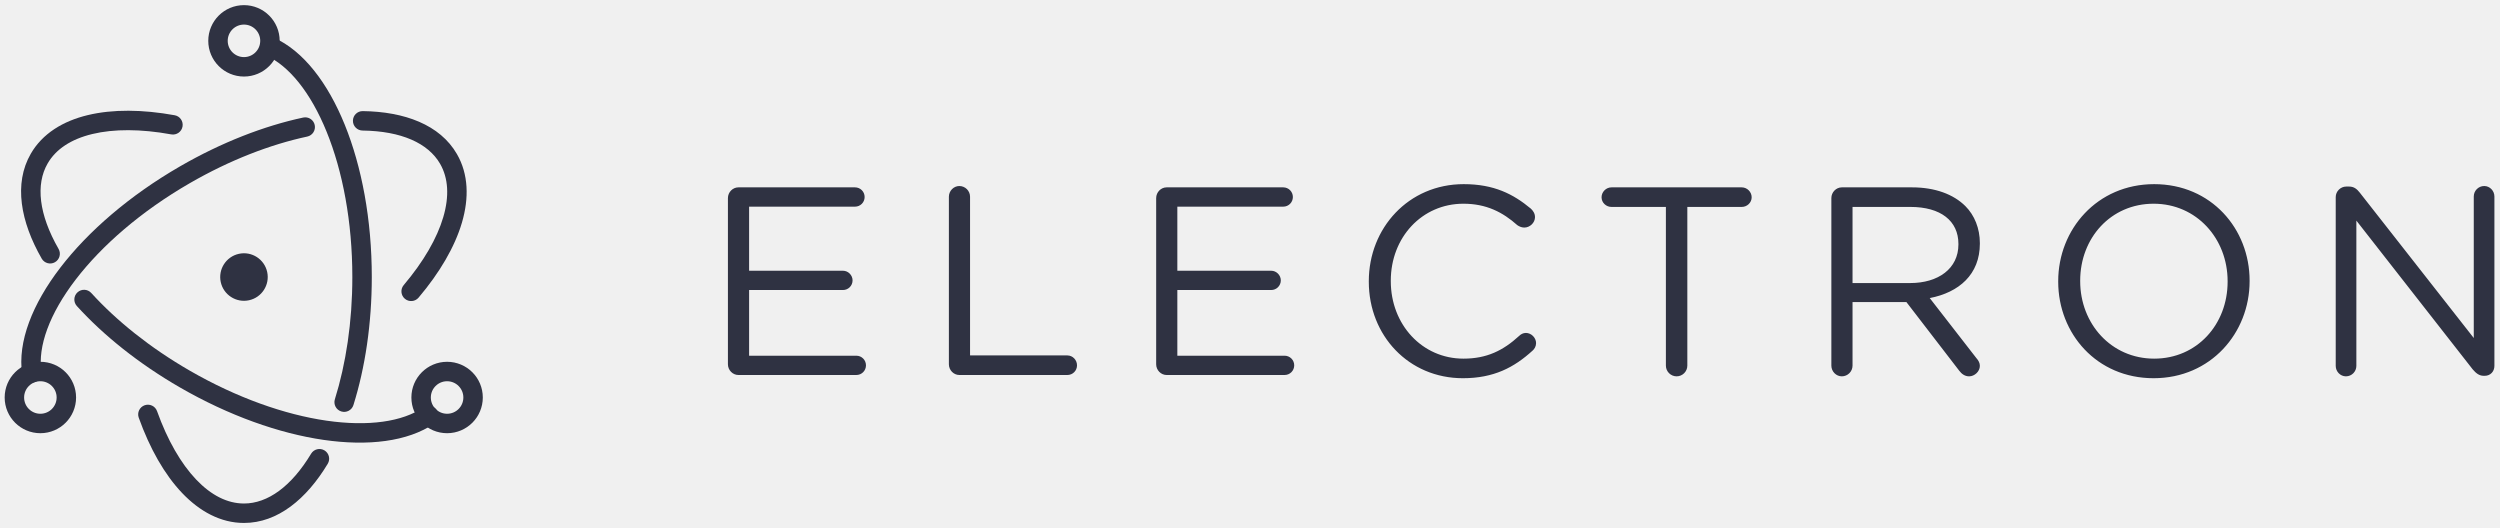
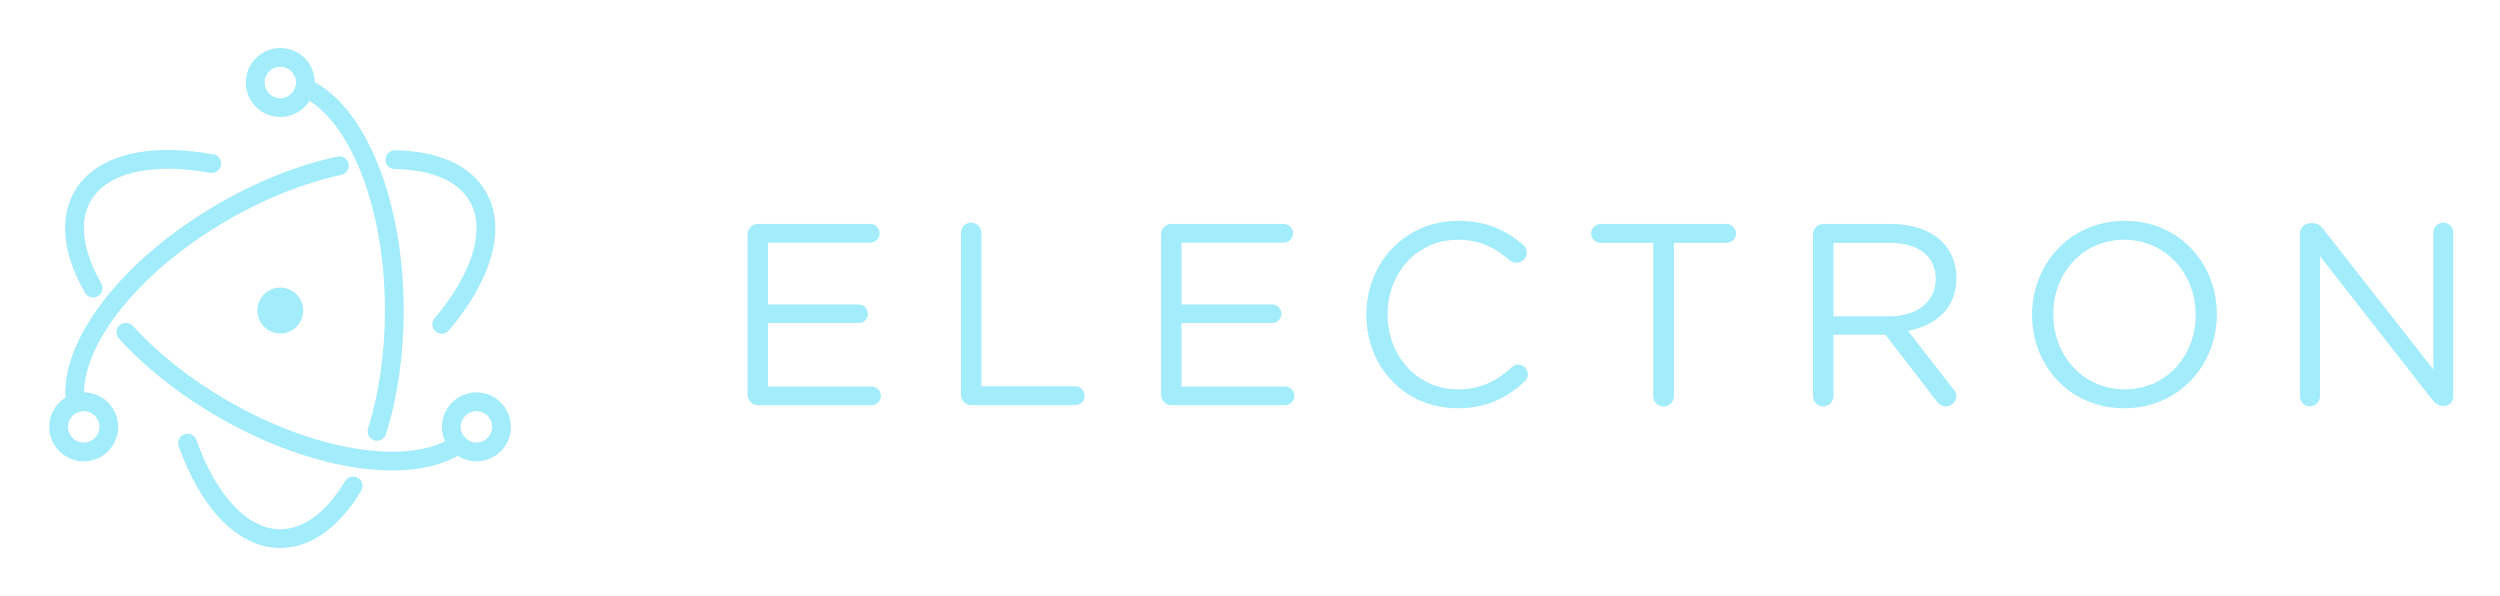
- <svg xmlns="http://www.w3.org/2000/svg" width="360" height="76" viewBox="0 0 360 76" fill="none">
-   <g clip-path="url(#clip0)">
-     <path fill-rule="evenodd" clip-rule="evenodd" d="M106.327 54H123.311C124.083 54 124.7 53.382 124.7 52.61C124.7 51.838 124.083 51.221 123.311 51.221H107.871V41.764H121.381C122.153 41.764 122.77 41.146 122.77 40.374C122.77 39.641 122.153 38.985 121.381 38.985H107.871V29.759H123.118C123.89 29.759 124.507 29.142 124.507 28.37C124.507 27.598 123.89 26.98 123.118 26.98H106.327C105.516 26.98 104.821 27.675 104.821 28.524V52.456C104.821 53.305 105.516 54 106.327 54ZM136.639 52.456C136.639 53.305 137.334 54 138.144 54H153.7C154.472 54 155.09 53.382 155.09 52.61C155.09 51.838 154.472 51.182 153.7 51.182H139.688V28.331C139.688 27.482 138.993 26.787 138.144 26.787C137.334 26.787 136.639 27.482 136.639 28.331V52.456ZM167.993 54H184.977C185.749 54 186.367 53.382 186.367 52.61C186.367 51.838 185.749 51.221 184.977 51.221H169.537V41.764H183.047C183.819 41.764 184.437 41.146 184.437 40.374C184.437 39.641 183.819 38.985 183.047 38.985H169.537V29.759H184.784C185.556 29.759 186.174 29.142 186.174 28.37C186.174 27.598 185.556 26.98 184.784 26.98H167.993C167.182 26.98 166.488 27.675 166.488 28.524V52.456C166.488 53.305 167.182 54 167.993 54ZM210.657 54.463C215.096 54.463 218.03 52.919 220.693 50.487C220.963 50.256 221.195 49.87 221.195 49.407C221.195 48.635 220.5 47.94 219.728 47.94C219.342 47.94 218.995 48.133 218.763 48.364C216.447 50.487 214.092 51.645 210.734 51.645C204.79 51.645 200.274 46.743 200.274 40.49V40.413C200.274 34.198 204.751 29.335 210.734 29.335C214.054 29.335 216.408 30.57 218.493 32.423C218.724 32.577 219.072 32.77 219.496 32.77C220.307 32.77 221.04 32.075 221.04 31.265C221.04 30.724 220.732 30.3 220.423 30.029C217.914 27.945 215.135 26.517 210.773 26.517C202.821 26.517 197.108 32.847 197.108 40.49V40.567C197.108 48.326 202.86 54.463 210.657 54.463ZM239.888 52.649C239.888 53.498 240.583 54.193 241.432 54.193C242.281 54.193 242.976 53.498 242.976 52.649V29.798H250.812C251.584 29.798 252.24 29.18 252.24 28.408C252.24 27.636 251.584 26.98 250.812 26.98H232.052C231.28 26.98 230.624 27.636 230.624 28.408C230.624 29.18 231.28 29.798 232.052 29.798H239.888V52.649ZM263.716 52.649V28.524C263.716 27.675 264.41 26.98 265.221 26.98H275.334C278.654 26.98 281.317 27.984 283.016 29.682C284.328 30.994 285.1 32.886 285.1 35.009V35.086C285.1 39.525 282.089 42.111 277.882 42.922L284.598 51.568C284.907 51.916 285.1 52.263 285.1 52.688C285.1 53.498 284.328 54.193 283.556 54.193C282.938 54.193 282.475 53.846 282.128 53.382L274.524 43.501H266.765V52.649C266.765 53.498 266.07 54.193 265.221 54.193C264.41 54.193 263.716 53.498 263.716 52.649ZM266.765 40.76H275.064C279.117 40.76 282.012 38.676 282.012 35.202V35.125C282.012 31.805 279.464 29.798 275.103 29.798H266.765V40.76ZM310.124 54.463C301.902 54.463 296.382 48.017 296.382 40.567V40.49C296.382 33.04 301.979 26.517 310.201 26.517C318.423 26.517 323.943 32.963 323.943 40.413V40.49C323.943 47.94 318.346 54.463 310.124 54.463ZM310.201 51.645C316.377 51.645 320.777 46.705 320.777 40.567V40.49C320.777 34.353 316.3 29.335 310.124 29.335C303.948 29.335 299.547 34.275 299.547 40.413V40.49C299.547 46.627 304.025 51.645 310.201 51.645ZM336.344 52.688C336.344 53.498 337 54.193 337.811 54.193C338.66 54.193 339.316 53.498 339.316 52.688V31.766L356.069 53.189C356.532 53.73 356.995 54.116 357.651 54.116H357.806C358.616 54.116 359.195 53.498 359.195 52.688V28.292C359.195 27.482 358.539 26.787 357.729 26.787C356.879 26.787 356.223 27.482 356.223 28.292V48.673L339.818 27.752C339.394 27.212 338.969 26.864 338.274 26.864H337.85C337.039 26.864 336.344 27.559 336.344 28.37V52.688Z" fill="#2F3242" />
-     <path d="M24.656 19.351C25.417 19.49 26.146 18.985 26.284 18.225C26.423 17.464 25.919 16.735 25.158 16.596L24.656 19.351ZM5.647 22.837L6.86 23.537L5.647 22.837ZM6.005 37.239C6.39 37.91 7.245 38.142 7.916 37.757C8.587 37.373 8.819 36.517 8.434 35.846L6.005 37.239ZM13.14 42.188C12.62 41.616 11.734 41.574 11.162 42.095C10.591 42.615 10.549 43.5 11.069 44.072L13.14 42.188ZM26.6 54.571L25.9 55.783L25.9 55.783L26.6 54.571ZM62.532 60.993C63.17 60.558 63.335 59.687 62.9 59.048C62.464 58.409 61.593 58.245 60.954 58.68L62.532 60.993ZM25.158 16.596C20.524 15.752 16.215 15.713 12.639 16.576C9.058 17.439 6.109 19.238 4.435 22.137L6.86 23.537C8.04 21.494 10.214 20.041 13.296 19.298C16.383 18.553 20.278 18.554 24.656 19.351L25.158 16.596ZM4.435 22.137C1.949 26.443 2.96 31.928 6.005 37.239L8.434 35.846C5.588 30.882 5.112 26.564 6.86 23.537L4.435 22.137ZM11.069 44.072C14.904 48.287 19.962 52.355 25.9 55.783L27.3 53.358C21.588 50.06 16.763 46.169 13.14 42.188L11.069 44.072ZM25.9 55.783C32.973 59.867 40.215 62.419 46.61 63.346C52.955 64.265 58.689 63.614 62.532 60.993L60.954 58.68C57.952 60.727 53.057 61.451 47.012 60.575C41.017 59.706 34.111 57.291 27.3 53.358L25.9 55.783Z" fill="#2F3242" />
-     <path d="M58.137 41.05C57.638 41.64 57.711 42.524 58.301 43.023C58.891 43.523 59.775 43.449 60.274 42.859L58.137 41.05ZM64.587 22.887L63.374 23.587L63.374 23.587L64.587 22.887ZM52.239 15.999C51.466 15.989 50.831 16.607 50.821 17.38C50.811 18.154 51.43 18.788 52.203 18.799L52.239 15.999ZM44.244 19.666C45 19.504 45.482 18.76 45.32 18.003C45.158 17.247 44.414 16.766 43.658 16.928L44.244 19.666ZM26.629 25.166L25.929 23.953L25.929 23.953L26.629 25.166ZM3.191 53.894C3.303 54.658 4.014 55.188 4.779 55.075C5.544 54.963 6.074 54.252 5.961 53.487L3.191 53.894ZM60.274 42.859C63.309 39.275 65.485 35.571 66.52 32.051C67.556 28.525 67.469 25.08 65.799 22.187L63.374 23.587C64.552 25.627 64.725 28.23 63.833 31.262C62.941 34.3 61.003 37.664 58.137 41.05L60.274 42.859ZM65.799 22.187C63.353 17.951 58.227 16.077 52.239 15.999L52.203 18.799C57.781 18.871 61.655 20.61 63.374 23.587L65.799 22.187ZM43.658 16.928C38.043 18.131 31.927 20.49 25.929 23.953L27.329 26.378C33.099 23.046 38.943 20.802 44.244 19.666L43.658 16.928ZM25.929 23.953C18.647 28.157 12.681 33.329 8.674 38.558C4.703 43.741 2.501 49.193 3.191 53.894L5.961 53.487C5.433 49.887 7.11 45.202 10.896 40.261C14.647 35.367 20.316 30.427 27.329 26.378L25.929 23.953Z" fill="#2F3242" />
-     <path d="M22.615 59.204C22.354 58.476 21.553 58.097 20.825 58.358C20.097 58.619 19.718 59.42 19.979 60.148L22.615 59.204ZM47.199 66.776C47.598 66.114 47.383 65.253 46.721 64.855C46.058 64.457 45.198 64.671 44.8 65.334L47.199 66.776ZM48.221 57.494C47.99 58.232 48.401 59.017 49.139 59.248C49.877 59.479 50.663 59.068 50.894 58.33L48.221 57.494ZM52.138 39.893H50.737H52.138ZM39.402 5.41C38.695 5.096 37.868 5.415 37.554 6.122C37.24 6.828 37.559 7.655 38.266 7.969L39.402 5.41ZM19.979 60.148C21.565 64.578 23.685 68.324 26.218 70.986C28.756 73.653 31.787 75.305 35.132 75.305V72.505C32.774 72.505 30.43 71.35 28.247 69.056C26.06 66.758 24.113 63.389 22.615 59.204L19.979 60.148ZM35.132 75.305C39.985 75.305 44.146 71.855 47.199 66.776L44.8 65.334C41.959 70.058 38.543 72.505 35.132 72.505V75.305ZM50.894 58.33C52.575 52.958 53.538 46.639 53.538 39.893H50.737C50.737 46.383 49.81 52.417 48.221 57.494L50.894 58.33ZM53.538 39.893C53.538 31.62 52.089 23.981 49.637 17.942C47.206 11.953 43.692 7.315 39.402 5.41L38.266 7.969C41.588 9.444 44.726 13.287 47.043 18.995C49.34 24.652 50.737 31.926 50.737 39.893H53.538Z" fill="#2F3242" />
-     <path fill-rule="evenodd" clip-rule="evenodd" d="M68.123 57.239C68.123 55.173 66.448 53.498 64.382 53.498C62.316 53.498 60.64 55.173 60.64 57.239C60.64 59.306 62.316 60.981 64.382 60.981C66.448 60.981 68.123 59.306 68.123 57.239V57.239Z" stroke="#2F3242" stroke-width="2.8" stroke-linecap="round" />
-     <path fill-rule="evenodd" clip-rule="evenodd" d="M5.813 60.981C7.88 60.981 9.555 59.306 9.555 57.239C9.555 55.173 7.88 53.498 5.813 53.498C3.747 53.498 2.072 55.173 2.072 57.239C2.072 59.306 3.747 60.981 5.813 60.981V60.981V60.981Z" stroke="#2F3242" stroke-width="2.8" stroke-linecap="round" />
-     <circle cx="35.132" cy="5.881" r="3.741" stroke="#2F3242" stroke-width="2.8" stroke-linecap="round" />
-     <path fill-rule="evenodd" clip-rule="evenodd" d="M35.854 43.238C34.007 43.637 32.187 42.463 31.787 40.616C31.389 38.769 32.562 36.949 34.409 36.549C36.256 36.15 38.076 37.324 38.476 39.171C38.875 41.018 37.701 42.838 35.854 43.238Z" fill="#2F3242" />
+ <svg xmlns="http://www.w3.org/2000/svg" version="1.1" x="0" y="0" width="372.84" height="88.84" viewBox="0, 0, 372.84, 88.84">
+   <g id="Background">
+     <rect x="0" y="0" width="372.84" height="88.84" fill="#FFFFFF" />
  </g>
  <defs>
-     <clipPath id="clip0">
-       <rect width="360" height="76" fill="white" />
+     <clipPath id="Clip_1">
+       <path d="M6.67,6.42 L366.67,6.42 L366.67,82.42 L6.67,82.42 z" />
    </clipPath>
  </defs>
+   <g id="Layer_1">
+     <g clip-path="url(#Clip_1)">
+       <path d="M112.997,60.42 L129.981,60.42 C130.753,60.42 131.37,59.802 131.37,59.03 C131.37,58.258 130.753,57.641 129.981,57.641 L114.541,57.641 L114.541,48.184 L128.051,48.184 C128.823,48.184 129.44,47.566 129.44,46.794 C129.44,46.061 128.823,45.405 128.051,45.405 L114.541,45.405 L114.541,36.179 L129.788,36.179 C130.56,36.179 131.177,35.562 131.177,34.79 C131.177,34.018 130.56,33.4 129.788,33.4 L112.997,33.4 C112.186,33.4 111.491,34.095 111.491,34.944 L111.491,58.876 C111.491,59.725 112.186,60.42 112.997,60.42 z M143.309,58.876 C143.309,59.725 144.004,60.42 144.814,60.42 L160.37,60.42 C161.142,60.42 161.76,59.802 161.76,59.03 C161.76,58.258 161.142,57.602 160.37,57.602 L146.358,57.602 L146.358,34.751 C146.358,33.902 145.663,33.207 144.814,33.207 C144.004,33.207 143.309,33.902 143.309,34.751 L143.309,58.876 z M174.663,60.42 L191.647,60.42 C192.419,60.42 193.037,59.802 193.037,59.03 C193.037,58.258 192.419,57.641 191.647,57.641 L176.207,57.641 L176.207,48.184 L189.717,48.184 C190.489,48.184 191.107,47.566 191.107,46.794 C191.107,46.061 190.489,45.405 189.717,45.405 L176.207,45.405 L176.207,36.179 L191.454,36.179 C192.226,36.179 192.844,35.562 192.844,34.79 C192.844,34.018 192.226,33.4 191.454,33.4 L174.663,33.4 C173.852,33.4 173.158,34.095 173.158,34.944 L173.158,58.876 C173.158,59.725 173.852,60.42 174.663,60.42 z M217.327,60.883 C221.766,60.883 224.7,59.339 227.363,56.907 C227.633,56.676 227.865,56.29 227.865,55.827 C227.865,55.055 227.17,54.36 226.398,54.36 C226.012,54.36 225.665,54.553 225.433,54.784 C223.117,56.907 220.762,58.065 217.404,58.065 C211.46,58.065 206.944,53.163 206.944,46.91 L206.944,46.833 C206.944,40.618 211.421,35.755 217.404,35.755 C220.724,35.755 223.078,36.99 225.163,38.843 C225.394,38.997 225.742,39.19 226.166,39.19 C226.977,39.19 227.71,38.495 227.71,37.685 C227.71,37.144 227.402,36.72 227.093,36.449 C224.584,34.365 221.805,32.937 217.443,32.937 C209.491,32.937 203.778,39.267 203.778,46.91 L203.778,46.987 C203.778,54.746 209.53,60.883 217.327,60.883 z M246.558,59.069 C246.558,59.918 247.253,60.613 248.102,60.613 C248.951,60.613 249.646,59.918 249.646,59.069 L249.646,36.218 L257.482,36.218 C258.254,36.218 258.91,35.6 258.91,34.828 C258.91,34.056 258.254,33.4 257.482,33.4 L238.722,33.4 C237.95,33.4 237.294,34.056 237.294,34.828 C237.294,35.6 237.95,36.218 238.722,36.218 L246.558,36.218 L246.558,59.069 z M270.386,59.069 L270.386,34.944 C270.386,34.095 271.08,33.4 271.891,33.4 L282.004,33.4 C285.324,33.4 287.987,34.404 289.686,36.102 C290.998,37.414 291.77,39.306 291.77,41.429 L291.77,41.506 C291.77,45.945 288.759,48.531 284.552,49.342 L291.268,57.988 C291.577,58.336 291.77,58.683 291.77,59.108 C291.77,59.918 290.998,60.613 290.226,60.613 C289.608,60.613 289.145,60.266 288.798,59.802 L281.194,49.921 L273.435,49.921 L273.435,59.069 C273.435,59.918 272.74,60.613 271.891,60.613 C271.08,60.613 270.386,59.918 270.386,59.069 z M273.435,47.18 L281.734,47.18 C285.787,47.18 288.682,45.096 288.682,41.622 L288.682,41.545 C288.682,38.225 286.134,36.218 281.773,36.218 L273.435,36.218 L273.435,47.18 z M316.794,60.883 C308.572,60.883 303.052,54.437 303.052,46.987 L303.052,46.91 C303.052,39.46 308.649,32.937 316.871,32.937 C325.093,32.937 330.613,39.383 330.613,46.833 L330.613,46.91 C330.613,54.36 325.016,60.883 316.794,60.883 z M316.871,58.065 C323.047,58.065 327.447,53.125 327.447,46.987 L327.447,46.91 C327.447,40.773 322.97,35.755 316.794,35.755 C310.618,35.755 306.217,40.695 306.217,46.833 L306.217,46.91 C306.217,53.047 310.695,58.065 316.871,58.065 z M343.014,59.108 C343.014,59.918 343.67,60.613 344.481,60.613 C345.33,60.613 345.986,59.918 345.986,59.108 L345.986,38.186 L362.739,59.609 C363.202,60.15 363.665,60.536 364.321,60.536 L364.476,60.536 C365.286,60.536 365.865,59.918 365.865,59.108 L365.865,34.712 C365.865,33.902 365.209,33.207 364.399,33.207 C363.549,33.207 362.893,33.902 362.893,34.712 L362.893,55.093 L346.488,34.172 C346.064,33.632 345.639,33.284 344.944,33.284 L344.52,33.284 C343.709,33.284 343.014,33.979 343.014,34.79 L343.014,59.108 z" fill="#A2ECFB" />
+       <path d="M31.326,25.771 C32.087,25.91 32.816,25.405 32.954,24.645 C33.093,23.884 32.589,23.155 31.828,23.016 L31.326,25.771 z M12.318,29.257 L13.53,29.957 L12.318,29.257 z M12.675,43.659 C13.06,44.33 13.915,44.562 14.586,44.177 C15.257,43.792 15.489,42.937 15.104,42.266 L12.675,43.659 z M19.81,48.608 C19.29,48.036 18.404,47.994 17.833,48.515 C17.261,49.035 17.219,49.92 17.739,50.492 L19.81,48.608 z M33.27,60.991 L32.57,62.203 L32.57,62.203 L33.27,60.991 z M69.201,67.413 C69.84,66.978 70.005,66.107 69.57,65.468 C69.134,64.829 68.263,64.665 67.624,65.1 L69.201,67.413 z M31.828,23.016 C27.194,22.172 22.885,22.133 19.309,22.996 C15.728,23.859 12.779,25.658 11.105,28.557 L13.53,29.957 C14.71,27.914 16.884,26.46 19.966,25.718 C23.053,24.973 26.948,24.974 31.326,25.771 L31.828,23.016 z M11.105,28.557 C8.619,32.863 9.63,38.348 12.675,43.659 L15.104,42.266 C12.258,37.302 11.782,32.984 13.53,29.957 L11.105,28.557 z M17.739,50.492 C21.574,54.707 26.632,58.775 32.57,62.203 L33.97,59.778 C28.258,56.48 23.433,52.589 19.81,48.608 L17.739,50.492 z M32.57,62.203 C39.643,66.287 46.885,68.838 53.28,69.765 C59.625,70.685 65.359,70.034 69.201,67.413 L67.624,65.1 C64.622,67.147 59.727,67.871 53.682,66.994 C47.687,66.125 40.781,63.71 33.97,59.778 L32.57,62.203 z" fill="#A2ECFB" />
+       <path d="M64.807,47.47 C64.308,48.06 64.381,48.944 64.971,49.443 C65.561,49.943 66.445,49.869 66.944,49.279 L64.807,47.47 z M71.257,29.307 L70.044,30.007 L70.044,30.007 L71.257,29.307 z M58.909,22.419 C58.136,22.409 57.501,23.027 57.491,23.8 C57.481,24.573 58.1,25.208 58.873,25.218 L58.909,22.419 z M50.914,26.086 C51.67,25.924 52.152,25.18 51.99,24.423 C51.828,23.667 51.084,23.186 50.328,23.348 L50.914,26.086 z M33.299,31.586 L32.599,30.373 L32.599,30.373 L33.299,31.586 z M9.861,60.313 C9.973,61.078 10.684,61.608 11.449,61.495 C12.214,61.383 12.744,60.672 12.631,59.907 L9.861,60.313 z M66.944,49.279 C69.979,45.695 72.155,41.991 73.19,38.471 C74.226,34.945 74.139,31.5 72.469,28.607 L70.044,30.007 C71.222,32.047 71.395,34.65 70.503,37.682 C69.611,40.72 67.673,44.084 64.807,47.47 L66.944,49.279 z M72.469,28.607 C70.023,24.371 64.897,22.497 58.909,22.419 L58.873,25.218 C64.451,25.291 68.325,27.03 70.044,30.007 L72.469,28.607 z M50.328,23.348 C44.713,24.551 38.597,26.91 32.599,30.373 L33.999,32.798 C39.769,29.466 45.613,27.222 50.914,26.086 L50.328,23.348 z M32.599,30.373 C25.317,34.577 19.351,39.749 15.344,44.978 C11.373,50.161 9.171,55.612 9.861,60.313 L12.631,59.907 C12.103,56.307 13.78,51.622 17.566,46.681 C21.317,41.787 26.986,36.847 33.999,32.798 L32.599,30.373 z" fill="#A2ECFB" />
+       <path d="M29.285,65.624 C29.024,64.896 28.223,64.517 27.495,64.778 C26.767,65.039 26.388,65.84 26.649,66.568 L29.285,65.624 z M53.869,73.196 C54.268,72.533 54.053,71.673 53.391,71.275 C52.728,70.877 51.868,71.091 51.47,71.753 L53.869,73.196 z M54.891,63.914 C54.66,64.652 55.072,65.437 55.809,65.668 C56.547,65.899 57.333,65.488 57.564,64.75 L54.891,63.914 z M58.808,46.313 L57.408,46.313 L58.808,46.313 z M46.072,11.83 C45.365,11.516 44.538,11.835 44.224,12.542 C43.91,13.248 44.229,14.075 44.936,14.389 L46.072,11.83 z M26.649,66.568 C28.235,70.998 30.355,74.744 32.888,77.406 C35.426,80.073 38.457,81.725 41.802,81.725 L41.802,78.925 C39.444,78.925 37.1,77.77 34.917,75.476 C32.73,73.178 30.784,69.809 29.285,65.624 L26.649,66.568 z M41.802,81.725 C46.655,81.725 50.816,78.275 53.869,73.196 L51.47,71.753 C48.629,76.478 45.213,78.925 41.802,78.925 L41.802,81.725 z M57.564,64.75 C59.245,59.378 60.208,53.059 60.208,46.313 L57.408,46.313 C57.408,52.803 56.48,58.837 54.891,63.914 L57.564,64.75 z M60.208,46.313 C60.208,38.04 58.759,30.401 56.307,24.362 C53.876,18.373 50.362,13.735 46.072,11.83 L44.936,14.389 C48.258,15.864 51.396,19.707 53.713,25.415 C56.01,31.072 57.408,38.346 57.408,46.313 L60.208,46.313 z" fill="#A2ECFB" />
+       <path d="M74.793,63.659 C74.793,61.593 73.118,59.918 71.052,59.918 C68.985,59.918 67.31,61.593 67.31,63.659 C67.31,65.725 68.985,67.401 71.052,67.401 C73.118,67.401 74.793,65.725 74.793,63.659 L74.793,63.659 z M12.483,67.401 C14.55,67.401 16.225,65.725 16.225,63.659 C16.225,61.593 14.55,59.918 12.483,59.918 C10.417,59.918 8.742,61.593 8.742,63.659 C8.742,65.725 10.417,67.401 12.483,67.401 L12.483,67.401 L12.483,67.401 z" fill-opacity="0" stroke="#A2ECFB" stroke-width="2.8" stroke-linecap="round" />
+       <path d="M45.543,12.301 C45.543,14.367 43.868,16.042 41.802,16.042 C39.736,16.042 38.061,14.367 38.061,12.301 C38.061,10.235 39.736,8.56 41.802,8.56 C43.868,8.56 45.543,10.235 45.543,12.301 z" fill-opacity="0" stroke="#A2ECFB" stroke-width="2.8" stroke-linecap="round" />
+       <path d="M42.524,49.658 C40.677,50.057 38.857,48.883 38.457,47.036 C38.059,45.188 39.232,43.368 41.079,42.969 C42.926,42.569 44.746,43.743 45.146,45.591 C45.545,47.438 44.371,49.258 42.524,49.658 z" fill="#A2ECFB" />
+     </g>
+   </g>
</svg>
